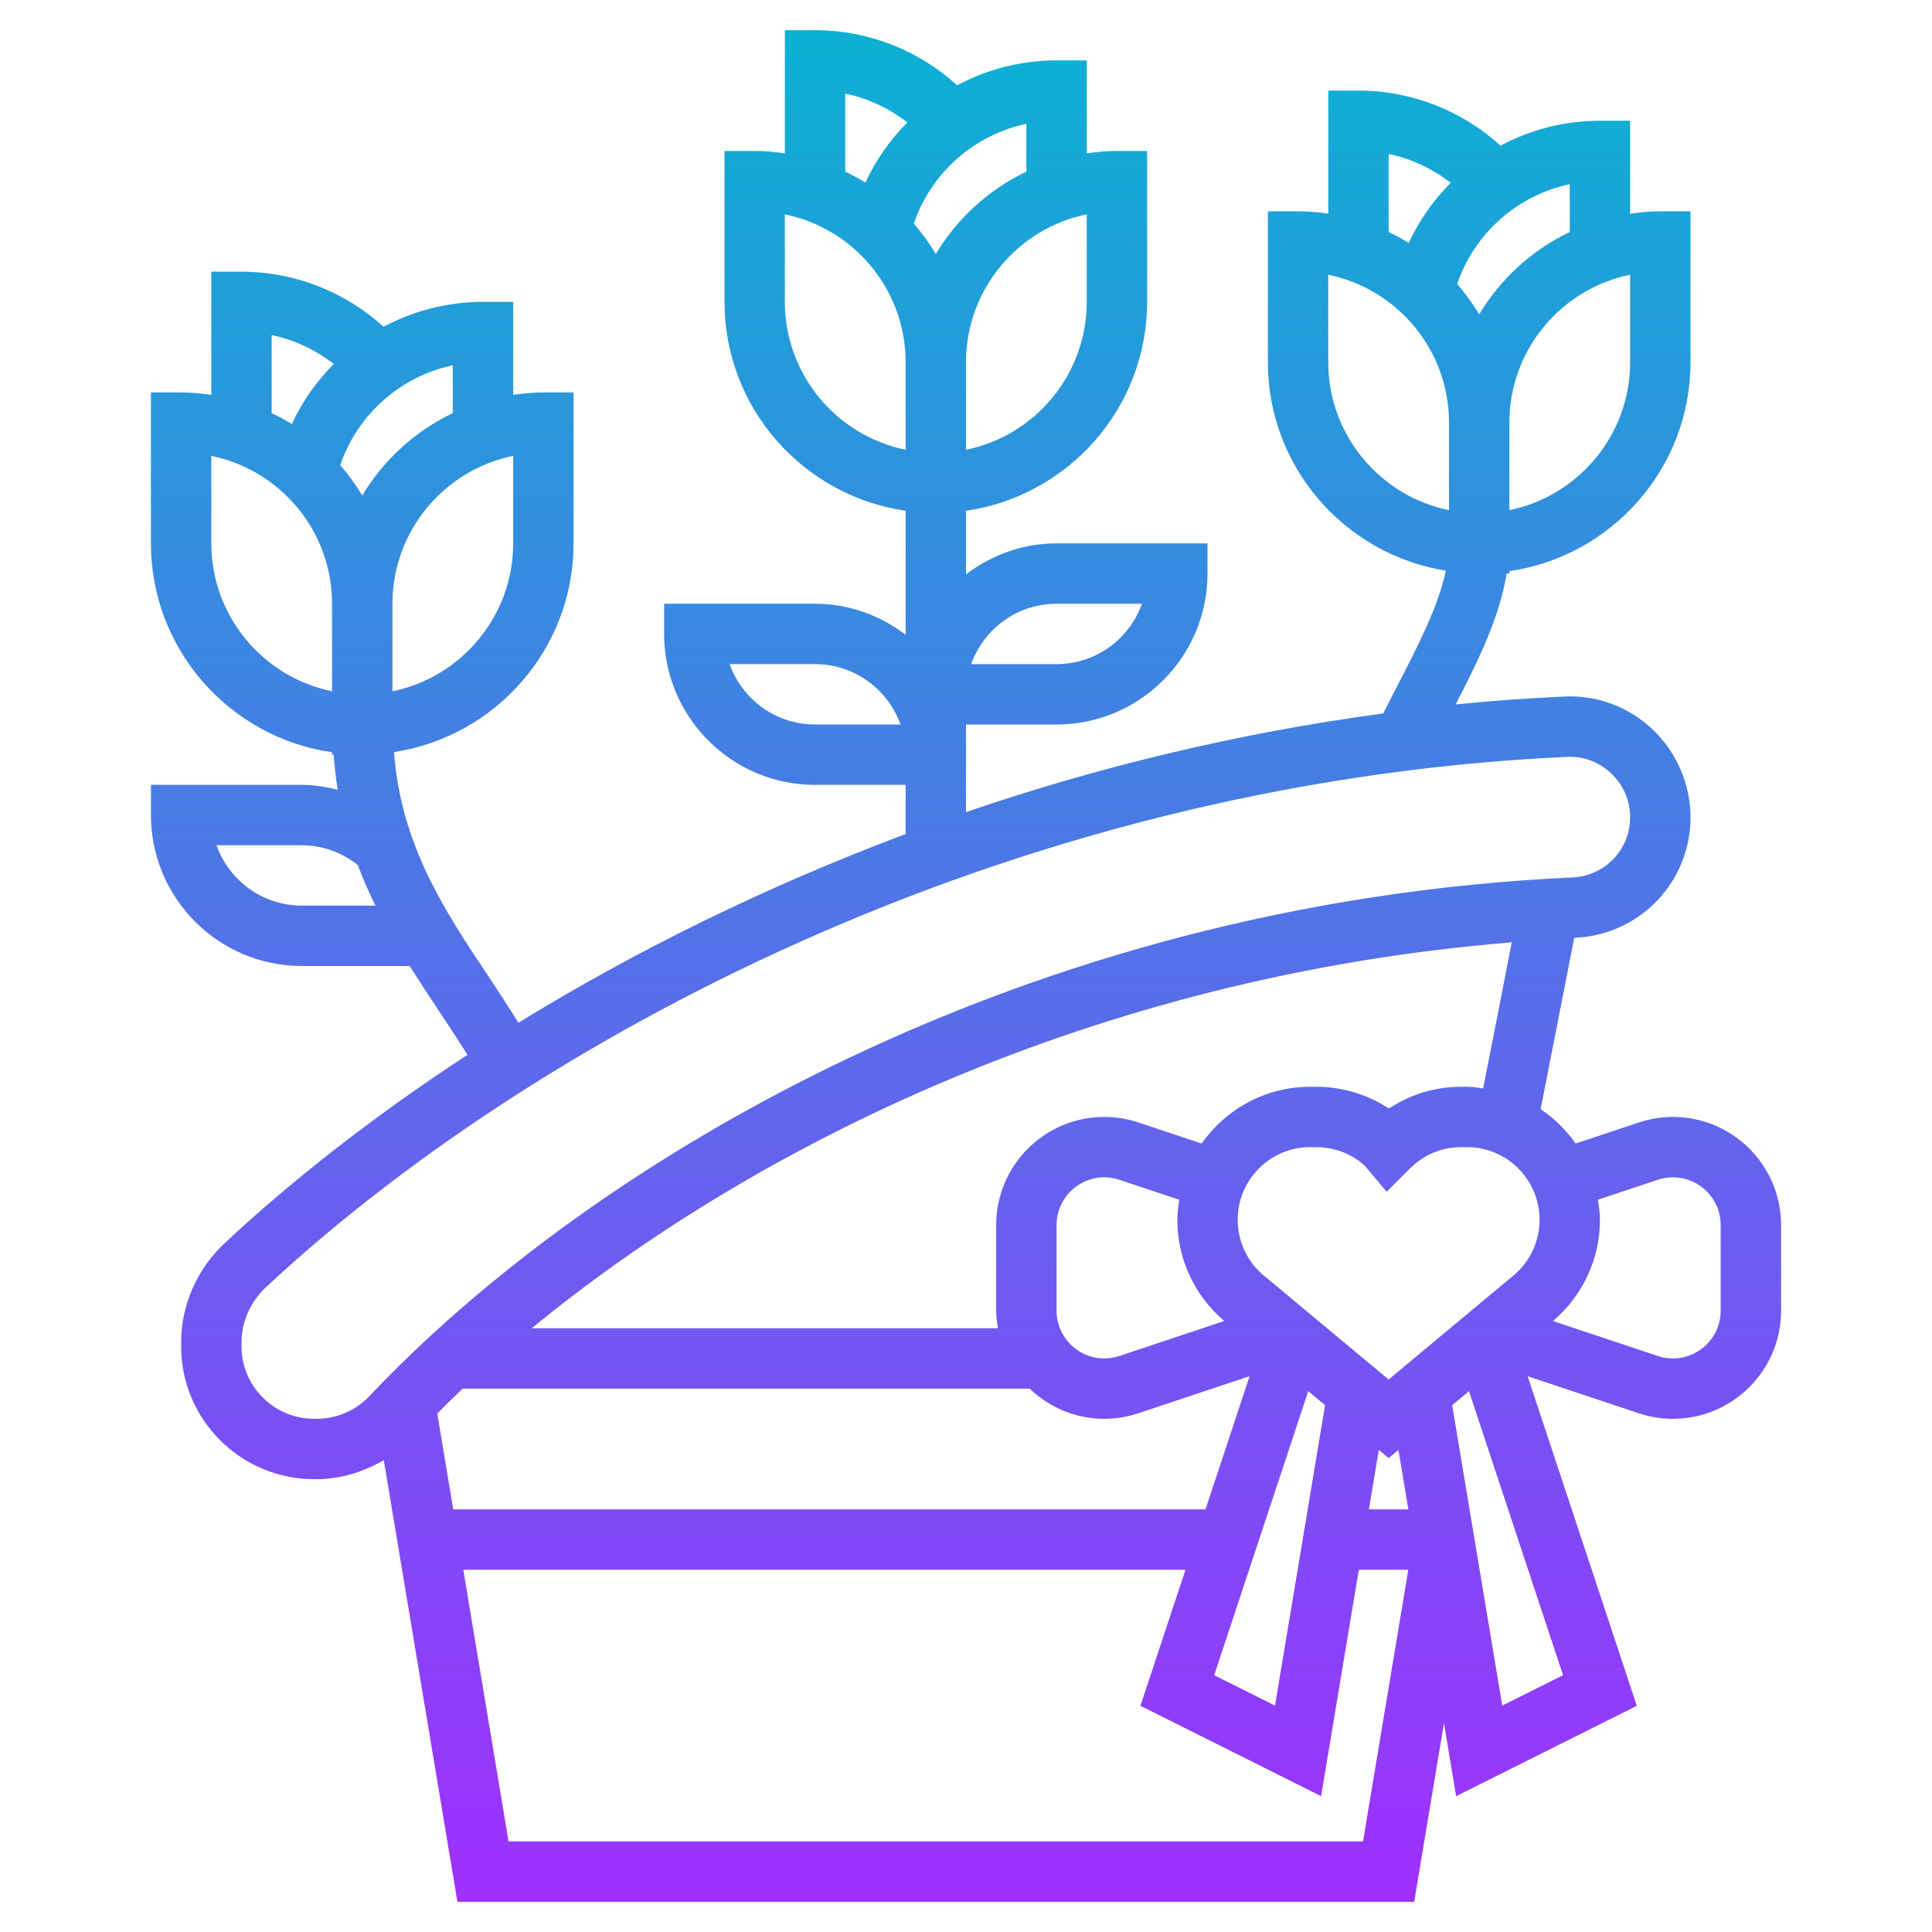
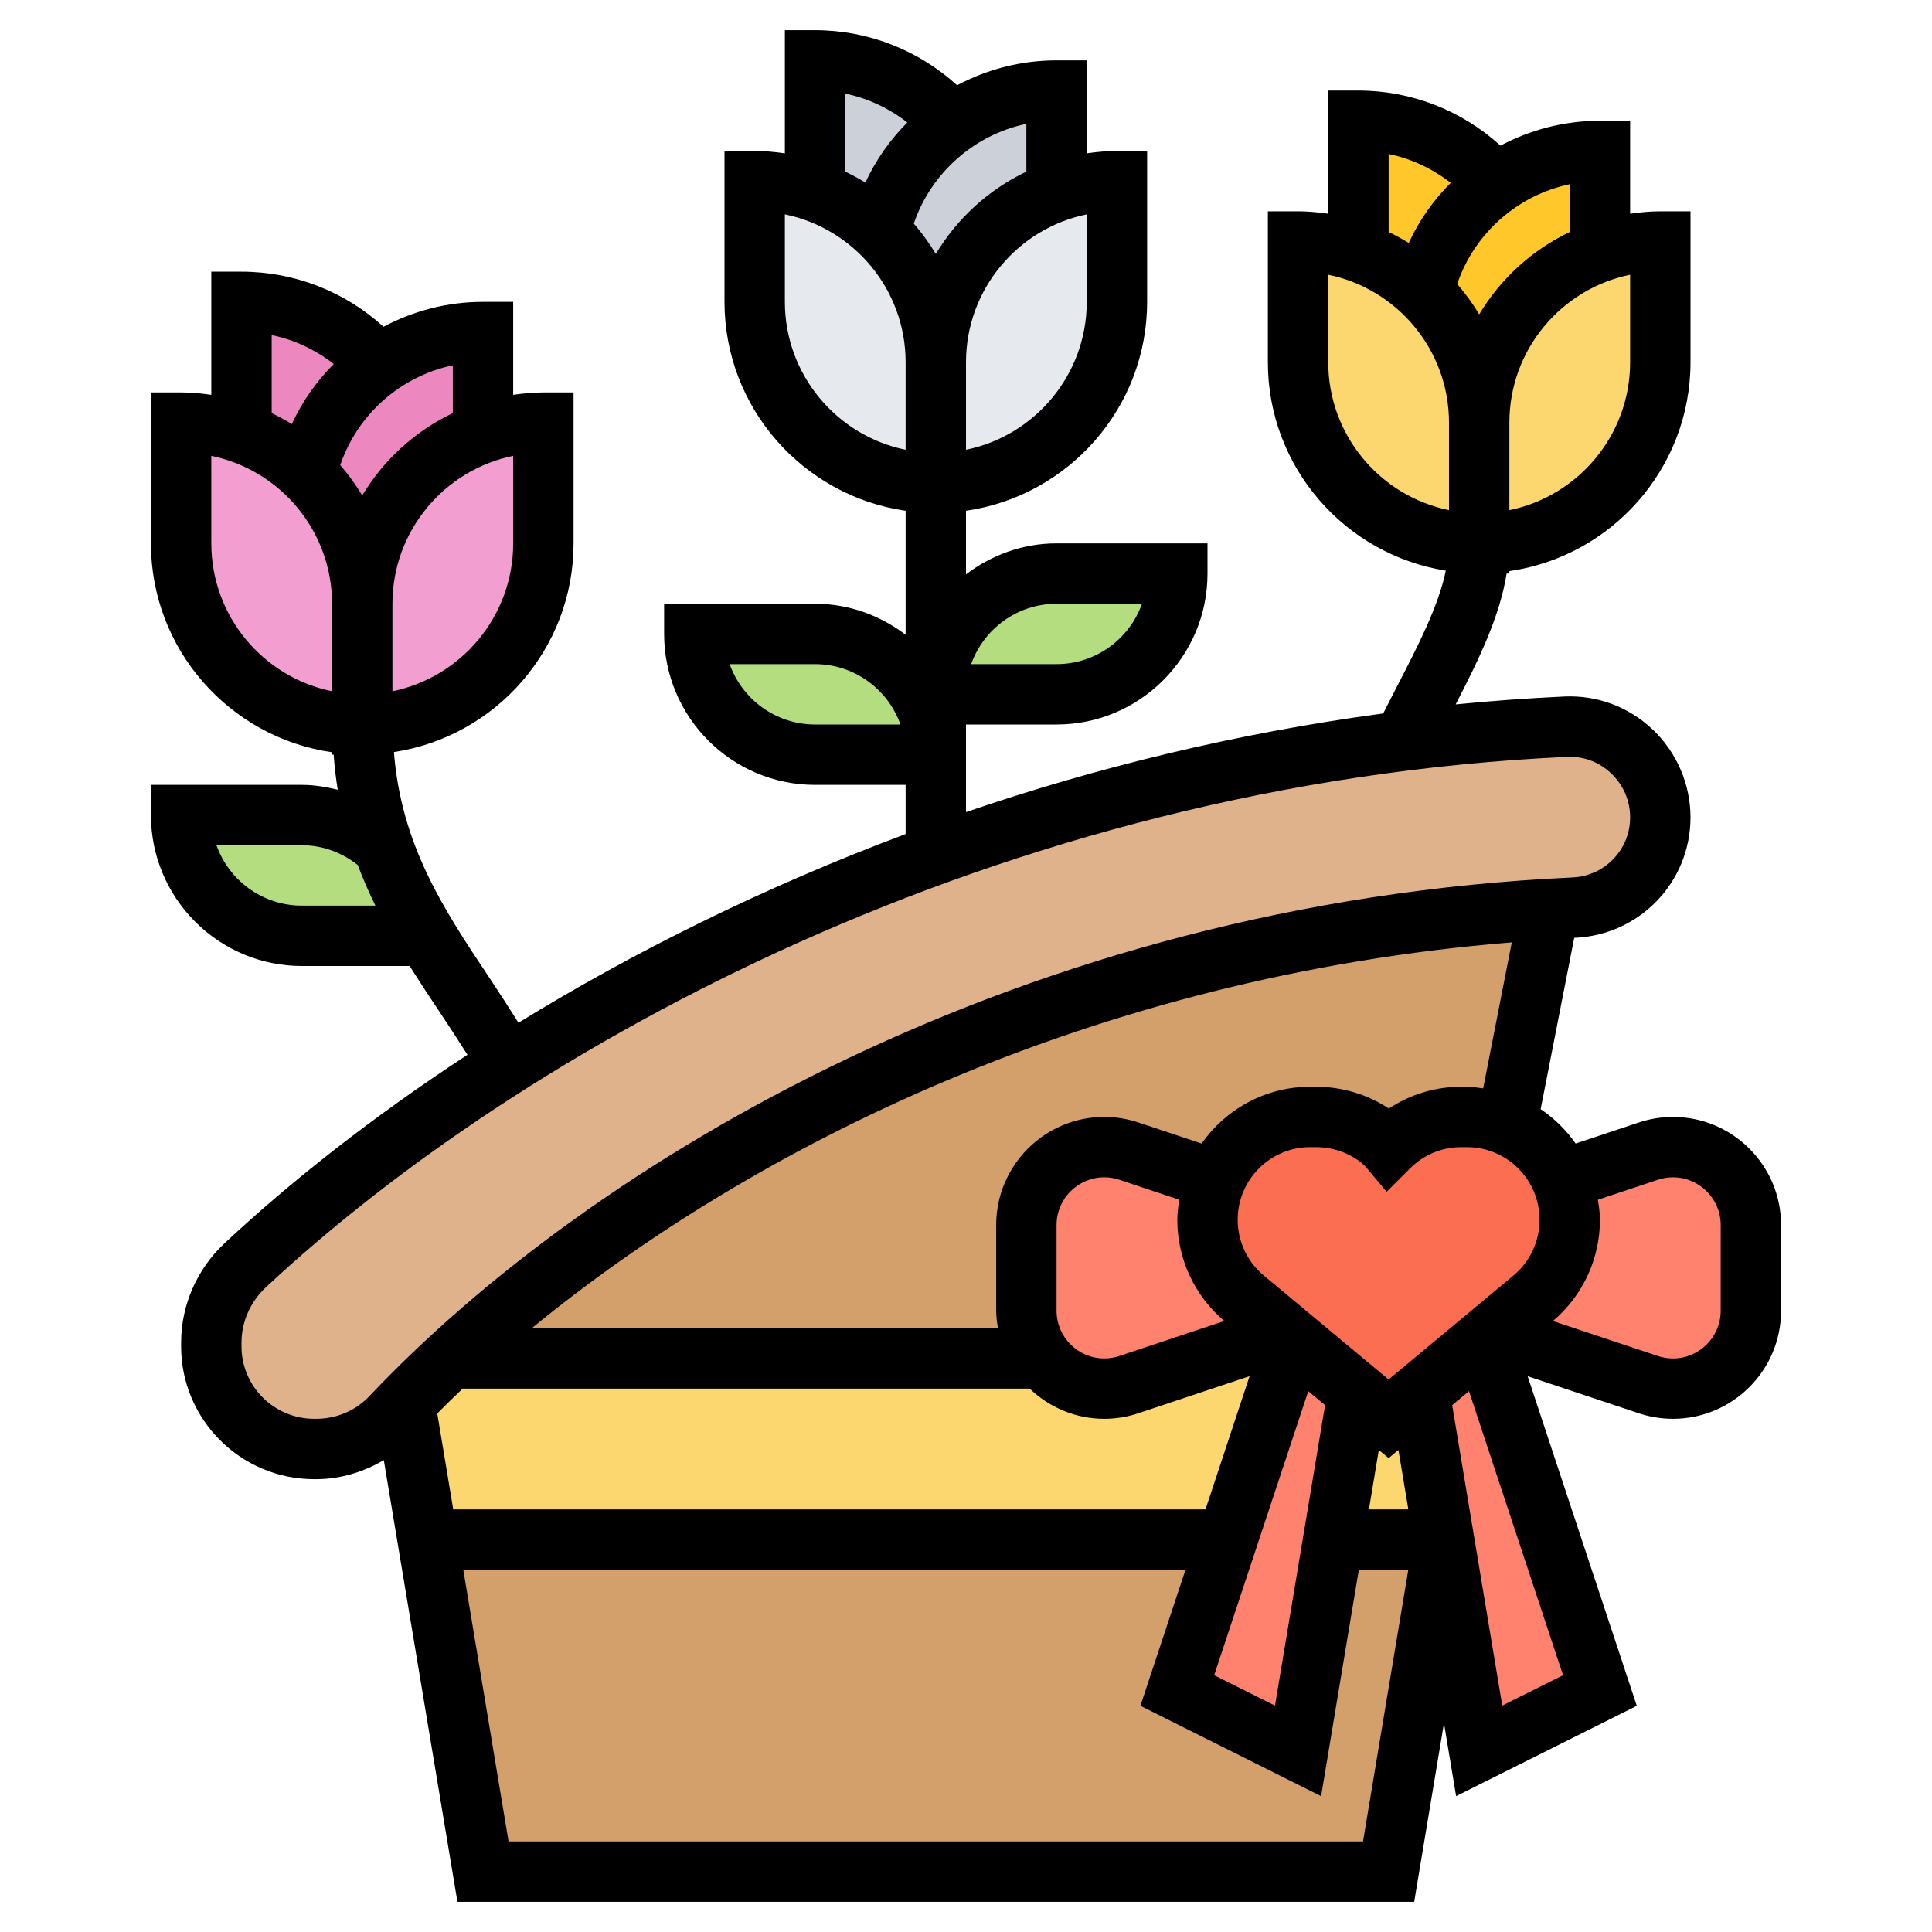
<svg xmlns="http://www.w3.org/2000/svg" id="Layer_3" enable-background="new 0 0 64 64" height="512" viewBox="0 0 64 64" width="512">
-   <linearGradient id="SVGID_1_" gradientUnits="userSpaceOnUse" x1="32" x2="32" y1="63" y2="1">
-     <stop offset="0" stop-color="#9f2fff" />
-     <stop offset="1" stop-color="#0bb1d3" />
-   </linearGradient>
-   <path d="m55.419 47c1.975 0 3.581-1.606 3.581-3.581v-2.838c0-1.975-1.606-3.581-3.581-3.581-.386 0-.767.062-1.132.184l-2.092.697c-.314-.446-.705-.835-1.159-1.138l1.112-5.675c.012-.001.023-.002.035-.003 2.14-.098 3.817-1.85 3.817-3.989 0-1.09-.453-2.147-1.242-2.9-.798-.762-1.848-1.152-2.939-1.103-1.212.056-2.412.144-3.598.261.789-1.53 1.46-2.917 1.688-4.335h.091v-.08c3.387-.488 6-3.401 6-6.92v-4.999h-1c-.34 0-.672.033-1 .08v-3.08h-1c-1.188 0-2.308.3-3.295.824-1.281-1.166-2.952-1.824-4.705-1.824h-1v4.08c-.328-.047-.66-.08-1-.08h-1v5c0 3.482 2.559 6.371 5.894 6.904-.244 1.173-.901 2.454-1.645 3.891-.14.271-.285.557-.429.839-4.876.656-9.511 1.791-13.82 3.268v-.902-1-1h3c2.757 0 5-2.243 5-5v-1h-5c-1.13 0-2.162.391-3 1.026v-2.026-.08c3.387-.488 6-3.401 6-6.92v-5h-1c-.34 0-.672.033-1 .08v-3.08h-1c-1.188 0-2.308.3-3.295.824-1.281-1.166-2.952-1.824-4.705-1.824h-1v4.08c-.328-.047-.66-.08-1-.08h-1v5c0 3.519 2.613 6.432 6 6.92v.08 4.026c-.838-.635-1.87-1.026-3-1.026h-5v1c0 2.757 2.243 5 5 5h3v1.629c-4.736 1.776-9.05 3.929-12.825 6.25-.328-.521-.661-1.036-.997-1.54-1.489-2.23-2.889-4.359-3.128-7.426 3.362-.51 5.95-3.411 5.95-6.913v-5h-1c-.34 0-.672.033-1 .08v-3.08h-1c-1.188 0-2.308.3-3.295.824-1.281-1.166-2.952-1.824-4.705-1.824h-1v4.08c-.328-.047-.66-.08-1-.08h-1v5c0 3.519 2.613 6.432 6 6.92v.08h.053c.029.401.074.788.135 1.161-.387-.095-.782-.161-1.188-.161h-5v1c0 2.757 2.243 5 5 5h3.57c.31.491.627.973.944 1.449.322.482.646.975.972 1.492-3.117 2.04-5.827 4.17-8.048 6.244-.914.854-1.438 2.053-1.438 3.289v.128c0 2.425 1.978 4.398 4.408 4.398h.062c.798 0 1.567-.235 2.244-.632l2.439 14.632h31.694l.986-5.918.403 2.418 5.985-2.993-3.616-10.918 3.68 1.227c.367.122.748.184 1.134.184zm-1.419-35c0 2.415-1.721 4.435-4 4.899v-2.899c0-2.415 1.721-4.435 4-4.899zm-2-4.315c-1.249.596-2.292 1.548-3 2.728-.214-.357-.457-.693-.729-1.005.569-1.681 2.006-2.947 3.729-3.305zm-6-2.584c.751.153 1.451.487 2.057.956-.57.571-1.043 1.239-1.39 1.991-.216-.132-.438-.253-.667-.363zm-2 6.899v-2.899c2.279.465 4 2.484 4 4.899v2.899c-2.279-.464-4-2.484-4-4.899zm-9 8h2.829c-.413 1.164-1.525 2-2.829 2h-2.829c.413-1.164 1.525-2 2.829-2zm1-10c0 2.415-1.721 4.435-4 4.899v-2.899c0-2.415 1.721-4.435 4-4.899zm-2-4.315c-1.249.596-2.292 1.548-3 2.728-.214-.357-.457-.693-.729-1.005.569-1.681 2.006-2.947 3.729-3.305zm-6-2.584c.751.153 1.451.487 2.057.956-.57.571-1.043 1.239-1.39 1.991-.216-.132-.438-.253-.667-.363zm-2 6.899v-2.899c2.279.465 4 2.484 4 4.899v2.899c-2.279-.464-4-2.484-4-4.899zm1 14c-1.304 0-2.416-.836-2.829-2h2.829c1.304 0 2.416.836 2.829 2zm-10-6c0 2.415-1.721 4.435-4 4.899v-2.899c0-2.415 1.721-4.435 4-4.899zm-2-4.315c-1.249.596-2.292 1.548-3 2.728-.214-.357-.457-.693-.729-1.005.569-1.681 2.006-2.948 3.729-3.306zm-6-2.584c.751.153 1.451.487 2.057.956-.57.571-1.043 1.239-1.39 1.991-.216-.132-.438-.253-.667-.363zm-2 6.899v-2.899c2.279.465 4 2.484 4 4.899v2.899c-2.279-.464-4-2.484-4-4.899zm3 12c-1.304 0-2.416-.836-2.829-2h2.829c.677 0 1.323.237 1.851.654.176.466.372.915.586 1.346zm44.919 9.081c.162-.054.33-.081.5-.081.872 0 1.581.709 1.581 1.581v2.838c0 .872-.709 1.581-1.581 1.581-.17 0-.338-.027-.5-.081l-3.476-1.159c.988-.839 1.557-2.058 1.557-3.355 0-.227-.034-.445-.067-.662zm-8.266 10.919h-1.306l.328-1.969.325.271.325-.271zm-31.327-4h18.784c.643.616 1.511 1 2.47 1 .386 0 .767-.062 1.133-.185l3.681-1.227-1.46 4.412h-24.92l-.529-3.176c.274-.275.549-.549.841-.824zm25.23-2.24-3.476 1.159c-.162.054-.33.081-.5.081-.871 0-1.58-.709-1.58-1.581v-2.838c0-.872.709-1.581 1.581-1.581.17 0 .338.027.5.082l1.985.661c-.032.218-.066.436-.066.662 0 1.297.569 2.515 1.556 3.355zm2.782 2.324.557.464-1.659 9.952-2.015-1.007zm2.662-.386-4.134-3.444c-.551-.459-.866-1.133-.866-1.849 0-1.326 1.079-2.405 2.405-2.405h.184c.643 0 1.247.25 1.64.638l.706.841.774-.774c.455-.455 1.059-.705 1.702-.705h.184c1.326 0 2.405 1.079 2.405 2.405 0 .716-.315 1.39-.865 1.848zm3.132-9.644c-.178-.022-.353-.054-.537-.054h-.184c-.856 0-1.676.242-2.403.722-.712-.47-1.546-.722-2.419-.722h-.184c-1.489 0-2.802.747-3.6 1.881l-2.091-.696c-.366-.123-.747-.185-1.133-.185-1.975 0-3.581 1.606-3.581 3.581v2.838c0 .199.027.391.059.581h-15.444c7.317-6.01 18.64-11.667 32.465-12.783zm-38.661 10.946h-.062c-1.329 0-2.409-1.076-2.409-2.398v-.128c0-.684.293-1.35.804-1.827 8.487-7.927 24.269-16.706 43.107-17.575.031-.002.063-.002.094-.002.512 0 .996.194 1.371.553.402.384.624.9.624 1.454 0 1.067-.838 1.941-1.909 1.99-18.197.834-32.517 9.42-39.849 17.177-.462.487-1.091.756-1.771.756zm6.376 14-1.5-9h23.924l-1.493 4.507 5.985 2.993 1.25-7.5h1.639l-1.5 9zm32.917-4.5-1.659-9.952.557-.464 3.116 9.41z" fill="url(#SVGID_1_)" />
+   <path d="m47.8 51.21-1.8 10.79h-30l-1.84-11h26.5l-1.66 5 4 2 1.17-7h3.66l.03.2z" fill="#d3a06c" />
+   <path d="m49.92 37.25-.01.02c-.41-.18-.85-.27-1.32-.27h-.18c-.9 0-1.77.36-2.41 1-.64-.64-1.51-1-2.41-1h-.18c-1.42 0-2.63.86-3.15 2.09l-2.86-.96c-.27-.09-.54-.13-.82-.13-.71 0-1.36.29-1.82.76-.47.46-.76 1.11-.76 1.82v2.84c0 .59.2 1.15.55 1.58h-19.55l-.03-.04c7.05-6.46 19.79-13.87 36.34-14.84v.01z" fill="#d3a06c" />
+   <path d="m47.02 46.15.81 4.85h-3.66l.81-4.85 1.02.85z" fill="#fcd770" />
+   <path d="m42.57 44.14.28.24-2.19 6.62h-26.5l-.75-4.52-.01-.01c.49-.49 1.01-1 1.57-1.51l.03.04h19.55c.47.61 1.2 1 2.03 1 .28 0 .55-.04.82-.13z" fill="#fcd770" />
+   <path d="m55 27.08c0 .8-.32 1.53-.83 2.06-.51.54-1.23.89-2.03.93-.28.01-.56.03-.83.05-16.55.97-29.29 8.38-36.34 14.84-.56.51-1.08 1.02-1.57 1.51-.14.16-.29.31-.43.46-.65.69-1.55 1.07-2.5 1.07h-.06c-1.89 0-3.41-1.52-3.41-3.4v-.13c0-.97.41-1.89 1.12-2.55 2.39-2.23 5.33-4.53 8.75-6.7 8.91-5.67 21.06-10.51 34.99-11.15 1.71-.08 3.14 1.3 3.14 3.01z" fill="#dfb28b" />
+   <path d="m53 8.34c-2.33.82-4 3.05-4 5.66 0-1.7-.71-3.24-1.85-4.33.33-1.47 1.2-2.73 2.4-3.58.97-.69 2.16-1.09 3.45-1.09z" fill="#ffc729" />
+   <path d="m49.55 6.09c-1.2.85-2.07 2.11-2.4 3.58-.6-.58-1.33-1.04-2.14-1.32-.01-.12-.01-.23-.01-.35v-4c1.82 0 3.45.81 4.55 2.09z" fill="#ffc729" />
+   <path d="m49 18v-4c0-2.61 1.67-4.84 4-5.66.63-.22 1.3-.34 2-.34v4c0 3.31-2.69 6-6 6z" fill="#fcd770" />
+   <path d="m49 18c-3.31 0-6-2.69-6-6v-4c.71 0 1.38.12 2.01.35.81.28 1.54.74 2.14 1.32 1.14 1.09 1.85 2.63 1.85 4.33z" fill="#fcd770" />
+   <path d="m35 6.34c-2.33.82-4 3.05-4 5.66 0-1.7-.71-3.24-1.85-4.33.33-1.47 1.2-2.73 2.4-3.58.97-.69 2.16-1.09 3.45-1.09z" fill="#ccd1d9" />
+   <path d="m27.01 6.35c-.01-.12-.01-.23-.01-.35v-4c1.82 0 3.45.81 4.55 2.09-1.2.85-2.07 2.11-2.4 3.58-.6-.58-1.33-1.04-2.14-1.32z" fill="#ccd1d9" />
+   <path d="m31 16v-4c0-2.61 1.67-4.84 4-5.66.63-.22 1.3-.34 2-.34v4c0 3.31-2.69 6-6 6z" fill="#e6e9ed" />
+   <path d="m31 16c-3.31 0-6-2.69-6-6v-4c.71 0 1.38.12 2.01.35.81.28 1.54.74 2.14 1.32 1.14 1.09 1.85 2.63 1.85 4.33z" fill="#e6e9ed" />
+   <path d="m16 14.34c-2.33.82-4 3.05-4 5.66 0-1.7-.71-3.24-1.85-4.33.33-1.47 1.2-2.73 2.4-3.58.97-.69 2.16-1.09 3.45-1.09z" fill="#ec87c0" />
+   <path d="m12.55 12.09c-1.2.85-2.07 2.11-2.4 3.58-.6-.58-1.33-1.04-2.14-1.32-.01-.12-.01-.23-.01-.35v-4c1.82 0 3.45.81 4.55 2.09z" fill="#ec87c0" />
+   <path d="m12 24v-4c0-2.61 1.67-4.84 4-5.66.63-.22 1.3-.34 2-.34v4c0 3.31-2.69 6-6 6z" fill="#f29ed0" />
+   <path d="m12 20v4c-3.31 0-6-2.69-6-6v-4c.71 0 1.38.12 2.01.35.81.28 1.54.74 2.14 1.32 1.14 1.09 1.85 2.63 1.85 4.33z" fill="#f29ed0" />
+   <path d="m14.12 31h-4.12c-2.21 0-4-1.79-4-4h4c1.03 0 1.96.39 2.67 1.02.38 1.08.89 2.05 1.45 2.98z" fill="#b4dd7f" />
+   <path d="m31 25h-4c-2.21 0-4-1.79-4-4h4c2.21 0 4 1.79 4 4z" fill="#b4dd7f" />
+   <path d="m35 19h4c0 2.21-1.79 4-4 4h-4c0-2.21 1.79-4 4-4z" fill="#b4dd7f" />
+   <g fill="#ff826e">
+     <path d="m47.83 51-.81-4.85 2.13-1.77 3.85 11.62-4 2-1.14-6.8z" />
+     <path d="m44.17 51-1.17 7-4-2 1.66-5 2.19-6.62 2.13 1.77z" />
+     <path d="m58 40.58v2.84c0 .71-.29 1.36-.76 1.82-.46.47-1.11.76-1.82.76-.28 0-.55-.04-.82-.13l-5.17-1.73 1.34-1.12c.78-.65 1.23-1.6 1.23-2.61l-.26-1.32 2.86-.96c.27-.09.54-.13.82-.13 1.42 0 2.58 1.16 2.58 2.58z" />
+     <path d="m34.55 45c-.35-.43-.55-.99-.55-1.58v-2.84c0-.71.29-1.36.76-1.82.46-.47 1.11-.76 1.82-.76.28 0 .55.04.82.13l2.86.96c-.17.4-.26.85-.26 1.32 0 1.01.45 1.96 1.23 2.61l1.34 1.12-5.17 1.73c-.27.09-.54.13-.82.13-.83 0-1.56-.39-2.03-1z" />
+   </g>
+   <path d="m46 38c.64-.64 1.51-1 2.41-1h.18c.47 0 .91.09 1.32.27.41.17.78.42 1.09.73l.74 1.09.26 1.32c0 1.01-.45 1.96-1.23 2.61l-1.34 1.12-.28.24-2.13 1.77-1.02.85-1.02-.85-2.13-1.77-.28-.24-1.34-1.12c-.78-.65-1.23-1.6-1.23-2.61 0-.47.09-.92.26-1.32.52-1.23 1.73-2.09 3.15-2.09h.18c.9 0 1.77.36 2.41 1z" fill="#fc6e51" />
+   <path d="m55.419 37c-.386 0-.767.062-1.132.184l-2.092.697c-.314-.446-.705-.835-1.159-1.138l1.112-5.675c.012-.001.023-.002.035-.003 2.14-.098 3.817-1.85 3.817-3.989 0-1.09-.453-2.147-1.242-2.9-.798-.762-1.848-1.152-2.939-1.103-1.212.056-2.412.144-3.598.261.789-1.53 1.46-2.917 1.688-4.335h.091v-.08c3.387-.488 6-3.401 6-6.92v-4.999h-1c-.34 0-.672.033-1 .08v-3.08h-1c-1.188 0-2.308.3-3.295.824-1.281-1.166-2.952-1.824-4.705-1.824h-1v4.08c-.328-.047-.66-.08-1-.08h-1v5c0 3.482 2.559 6.371 5.894 6.904-.244 1.173-.901 2.454-1.645 3.891-.14.271-.285.557-.429.839-4.876.656-9.511 1.791-13.82 3.268v-.902-1-1h3c2.757 0 5-2.243 5-5v-1h-5c-1.13 0-2.162.391-3 1.026v-2.026-.08c3.387-.488 6-3.401 6-6.92v-5h-1c-.34 0-.672.033-1 .08v-3.08h-1c-1.188 0-2.308.3-3.295.824-1.281-1.166-2.952-1.824-4.705-1.824h-1v4.08c-.328-.047-.66-.08-1-.08h-1v5c0 3.519 2.613 6.432 6 6.92v.08 4.026c-.838-.635-1.87-1.026-3-1.026h-5v1c0 2.757 2.243 5 5 5h3v1.629c-4.736 1.776-9.05 3.929-12.825 6.25-.328-.521-.661-1.036-.997-1.54-1.489-2.23-2.889-4.359-3.128-7.426 3.362-.51 5.95-3.411 5.95-6.913v-5h-1c-.34 0-.672.033-1 .08v-3.08h-1c-1.188 0-2.308.3-3.295.824-1.281-1.166-2.952-1.824-4.705-1.824h-1v4.08c-.328-.047-.66-.08-1-.08h-1v5c0 3.519 2.613 6.432 6 6.92v.08h.053c.029.401.074.788.135 1.161-.387-.095-.782-.161-1.188-.161h-5v1c0 2.757 2.243 5 5 5h3.57c.31.491.627.973.944 1.449.322.482.646.975.972 1.492-3.117 2.04-5.827 4.17-8.048 6.244-.914.854-1.438 2.053-1.438 3.289v.128c0 2.425 1.978 4.398 4.408 4.398h.062c.798 0 1.567-.235 2.244-.632l2.439 14.632h31.694l.986-5.918.403 2.418 5.985-2.993-3.616-10.918 3.68 1.227c.367.122.748.184 1.134.184 1.975 0 3.581-1.606 3.581-3.581v-2.838c0-1.975-1.606-3.581-3.581-3.581zm-1.419-25c0 2.415-1.721 4.435-4 4.899v-2.899c0-2.415 1.721-4.435 4-4.899zm-2-4.315c-1.249.596-2.292 1.548-3 2.728-.214-.357-.457-.693-.729-1.005.569-1.681 2.006-2.947 3.729-3.305zm-6-2.584c.751.153 1.451.487 2.057.956-.57.571-1.043 1.239-1.39 1.991-.216-.132-.438-.253-.667-.363zm-2 6.899v-2.899c2.279.465 4 2.484 4 4.899v2.899c-2.279-.464-4-2.484-4-4.899zm-9 8h2.829c-.413 1.164-1.525 2-2.829 2h-2.829c.413-1.164 1.525-2 2.829-2zm1-10c0 2.415-1.721 4.435-4 4.899v-2.899c0-2.415 1.721-4.435 4-4.899zm-2-4.315c-1.249.596-2.292 1.548-3 2.728-.214-.357-.457-.693-.729-1.005.569-1.681 2.006-2.947 3.729-3.305zm-6-2.584c.751.153 1.451.487 2.057.956-.57.571-1.043 1.239-1.39 1.991-.216-.132-.438-.253-.667-.363zm-2 6.899v-2.899c2.279.465 4 2.484 4 4.899v2.899c-2.279-.464-4-2.484-4-4.899zm1 14c-1.304 0-2.416-.836-2.829-2h2.829c1.304 0 2.416.836 2.829 2zm-10-6c0 2.415-1.721 4.435-4 4.899v-2.899c0-2.415 1.721-4.435 4-4.899zm-2-4.315c-1.249.596-2.292 1.548-3 2.728-.214-.357-.457-.693-.729-1.005.569-1.681 2.006-2.948 3.729-3.306zm-6-2.584c.751.153 1.451.487 2.057.956-.57.571-1.043 1.239-1.39 1.991-.216-.132-.438-.253-.667-.363zm-2 6.899v-2.899c2.279.465 4 2.484 4 4.899v2.899c-2.279-.464-4-2.484-4-4.899zm3 12c-1.304 0-2.416-.836-2.829-2h2.829c.677 0 1.323.237 1.851.654.176.466.372.915.586 1.346zm36.653 20h-1.306l.328-1.969.325.271.325-.271zm-31.327-4h18.784c.643.616 1.511 1 2.47 1 .386 0 .767-.062 1.133-.185l3.681-1.227-1.46 4.412h-24.92l-.529-3.176c.274-.275.549-.549.841-.824zm25.23-2.24-3.476 1.159c-.162.054-.33.081-.5.081-.871 0-1.58-.709-1.58-1.581v-2.838c0-.872.709-1.581 1.581-1.581.17 0 .338.027.5.082l1.985.661c-.032.218-.066.436-.066.662 0 1.297.569 2.515 1.556 3.355zm2.782 2.324.557.464-1.659 9.952-2.015-1.007zm2.662-.386-4.134-3.444c-.551-.459-.866-1.133-.866-1.849 0-1.326 1.079-2.405 2.405-2.405h.184c.643 0 1.247.25 1.64.638l.706.841.774-.774c.455-.455 1.059-.705 1.702-.705h.184c1.326 0 2.405 1.079 2.405 2.405 0 .716-.315 1.39-.865 1.848zm3.132-9.644c-.178-.022-.353-.054-.537-.054h-.184c-.856 0-1.676.242-2.403.722-.712-.47-1.546-.722-2.419-.722h-.184c-1.489 0-2.802.747-3.6 1.881l-2.091-.696c-.366-.123-.747-.185-1.133-.185-1.975 0-3.581 1.606-3.581 3.581v2.838c0 .199.027.391.059.581h-15.444c7.317-6.01 18.64-11.667 32.465-12.783zm-38.661 10.946h-.062c-1.329 0-2.409-1.076-2.409-2.398v-.128c0-.684.293-1.35.804-1.827 8.487-7.927 24.269-16.706 43.107-17.575.031-.002.063-.002.094-.002.512 0 .996.194 1.371.553.402.384.624.9.624 1.454 0 1.067-.838 1.941-1.909 1.99-18.197.834-32.517 9.42-39.849 17.177-.462.487-1.091.756-1.771.756zm6.376 14-1.5-9h23.924l-1.493 4.507 5.985 2.993 1.25-7.5h1.639l-1.5 9zm32.917-4.5-1.659-9.952.557-.464 3.116 9.41zm7.236-13.081c0 .872-.709 1.581-1.581 1.581-.17 0-.338-.027-.5-.081l-3.476-1.159c.988-.839 1.557-2.058 1.557-3.355 0-.227-.034-.445-.067-.662l1.986-.662c.162-.054.33-.081.5-.081.872 0 1.581.709 1.581 1.581z" />
</svg>
